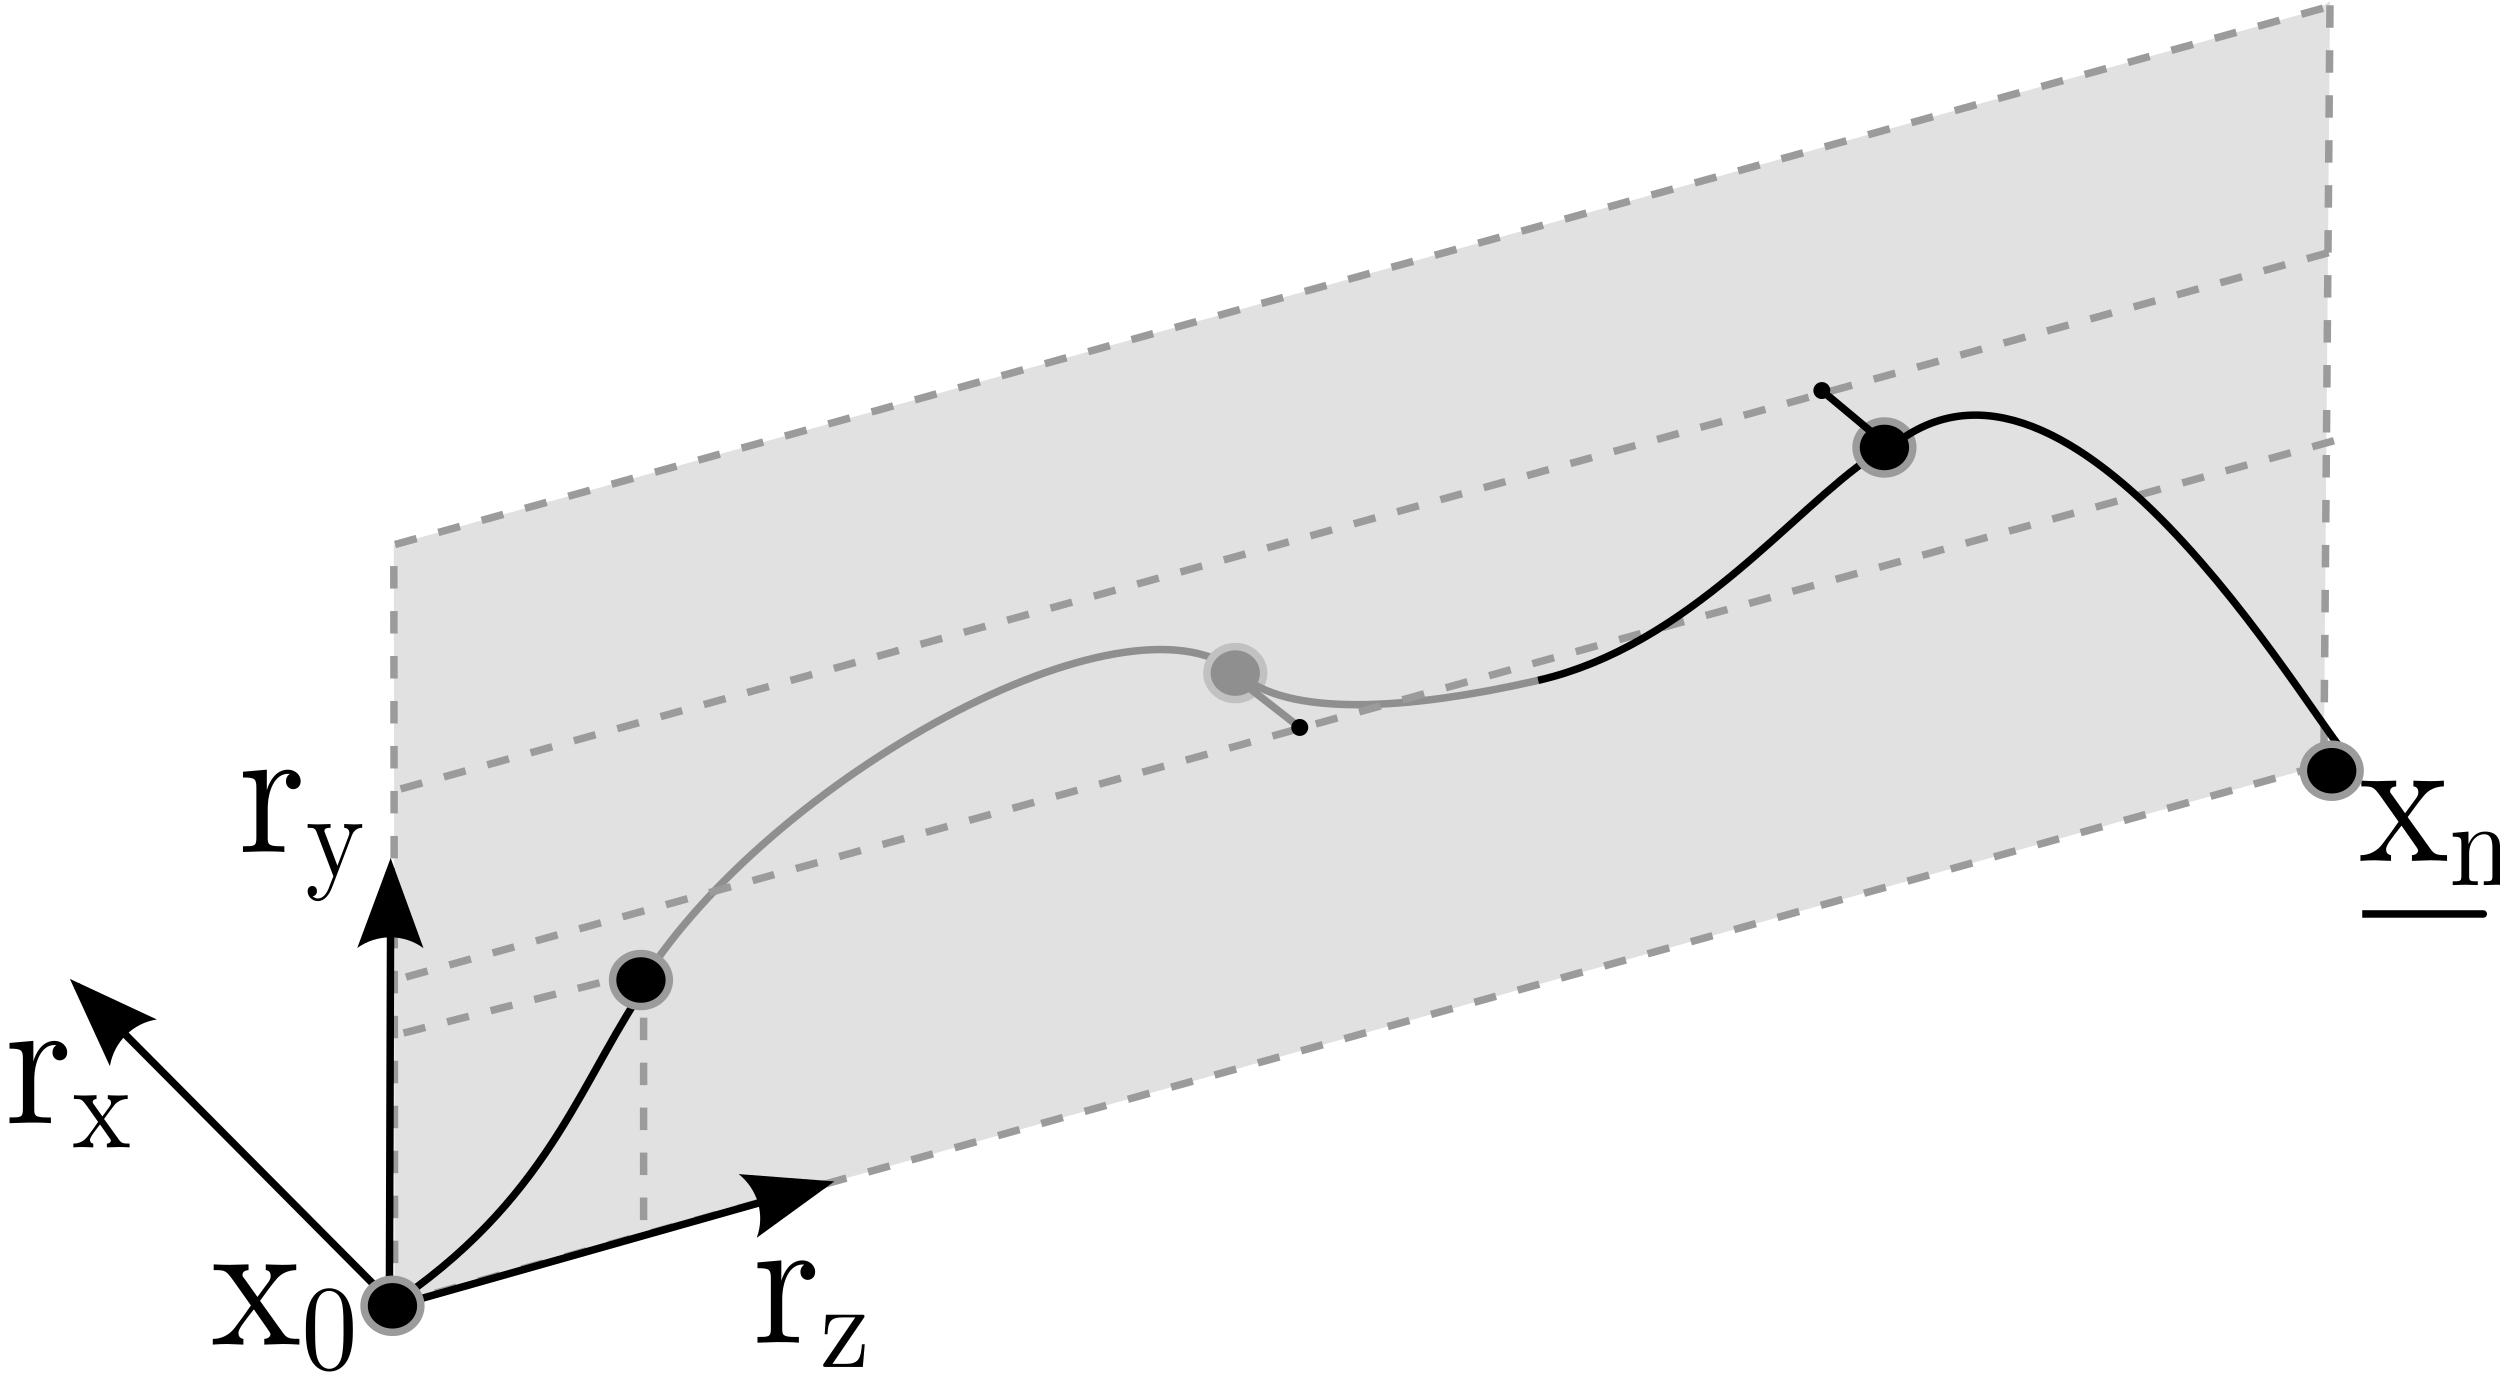
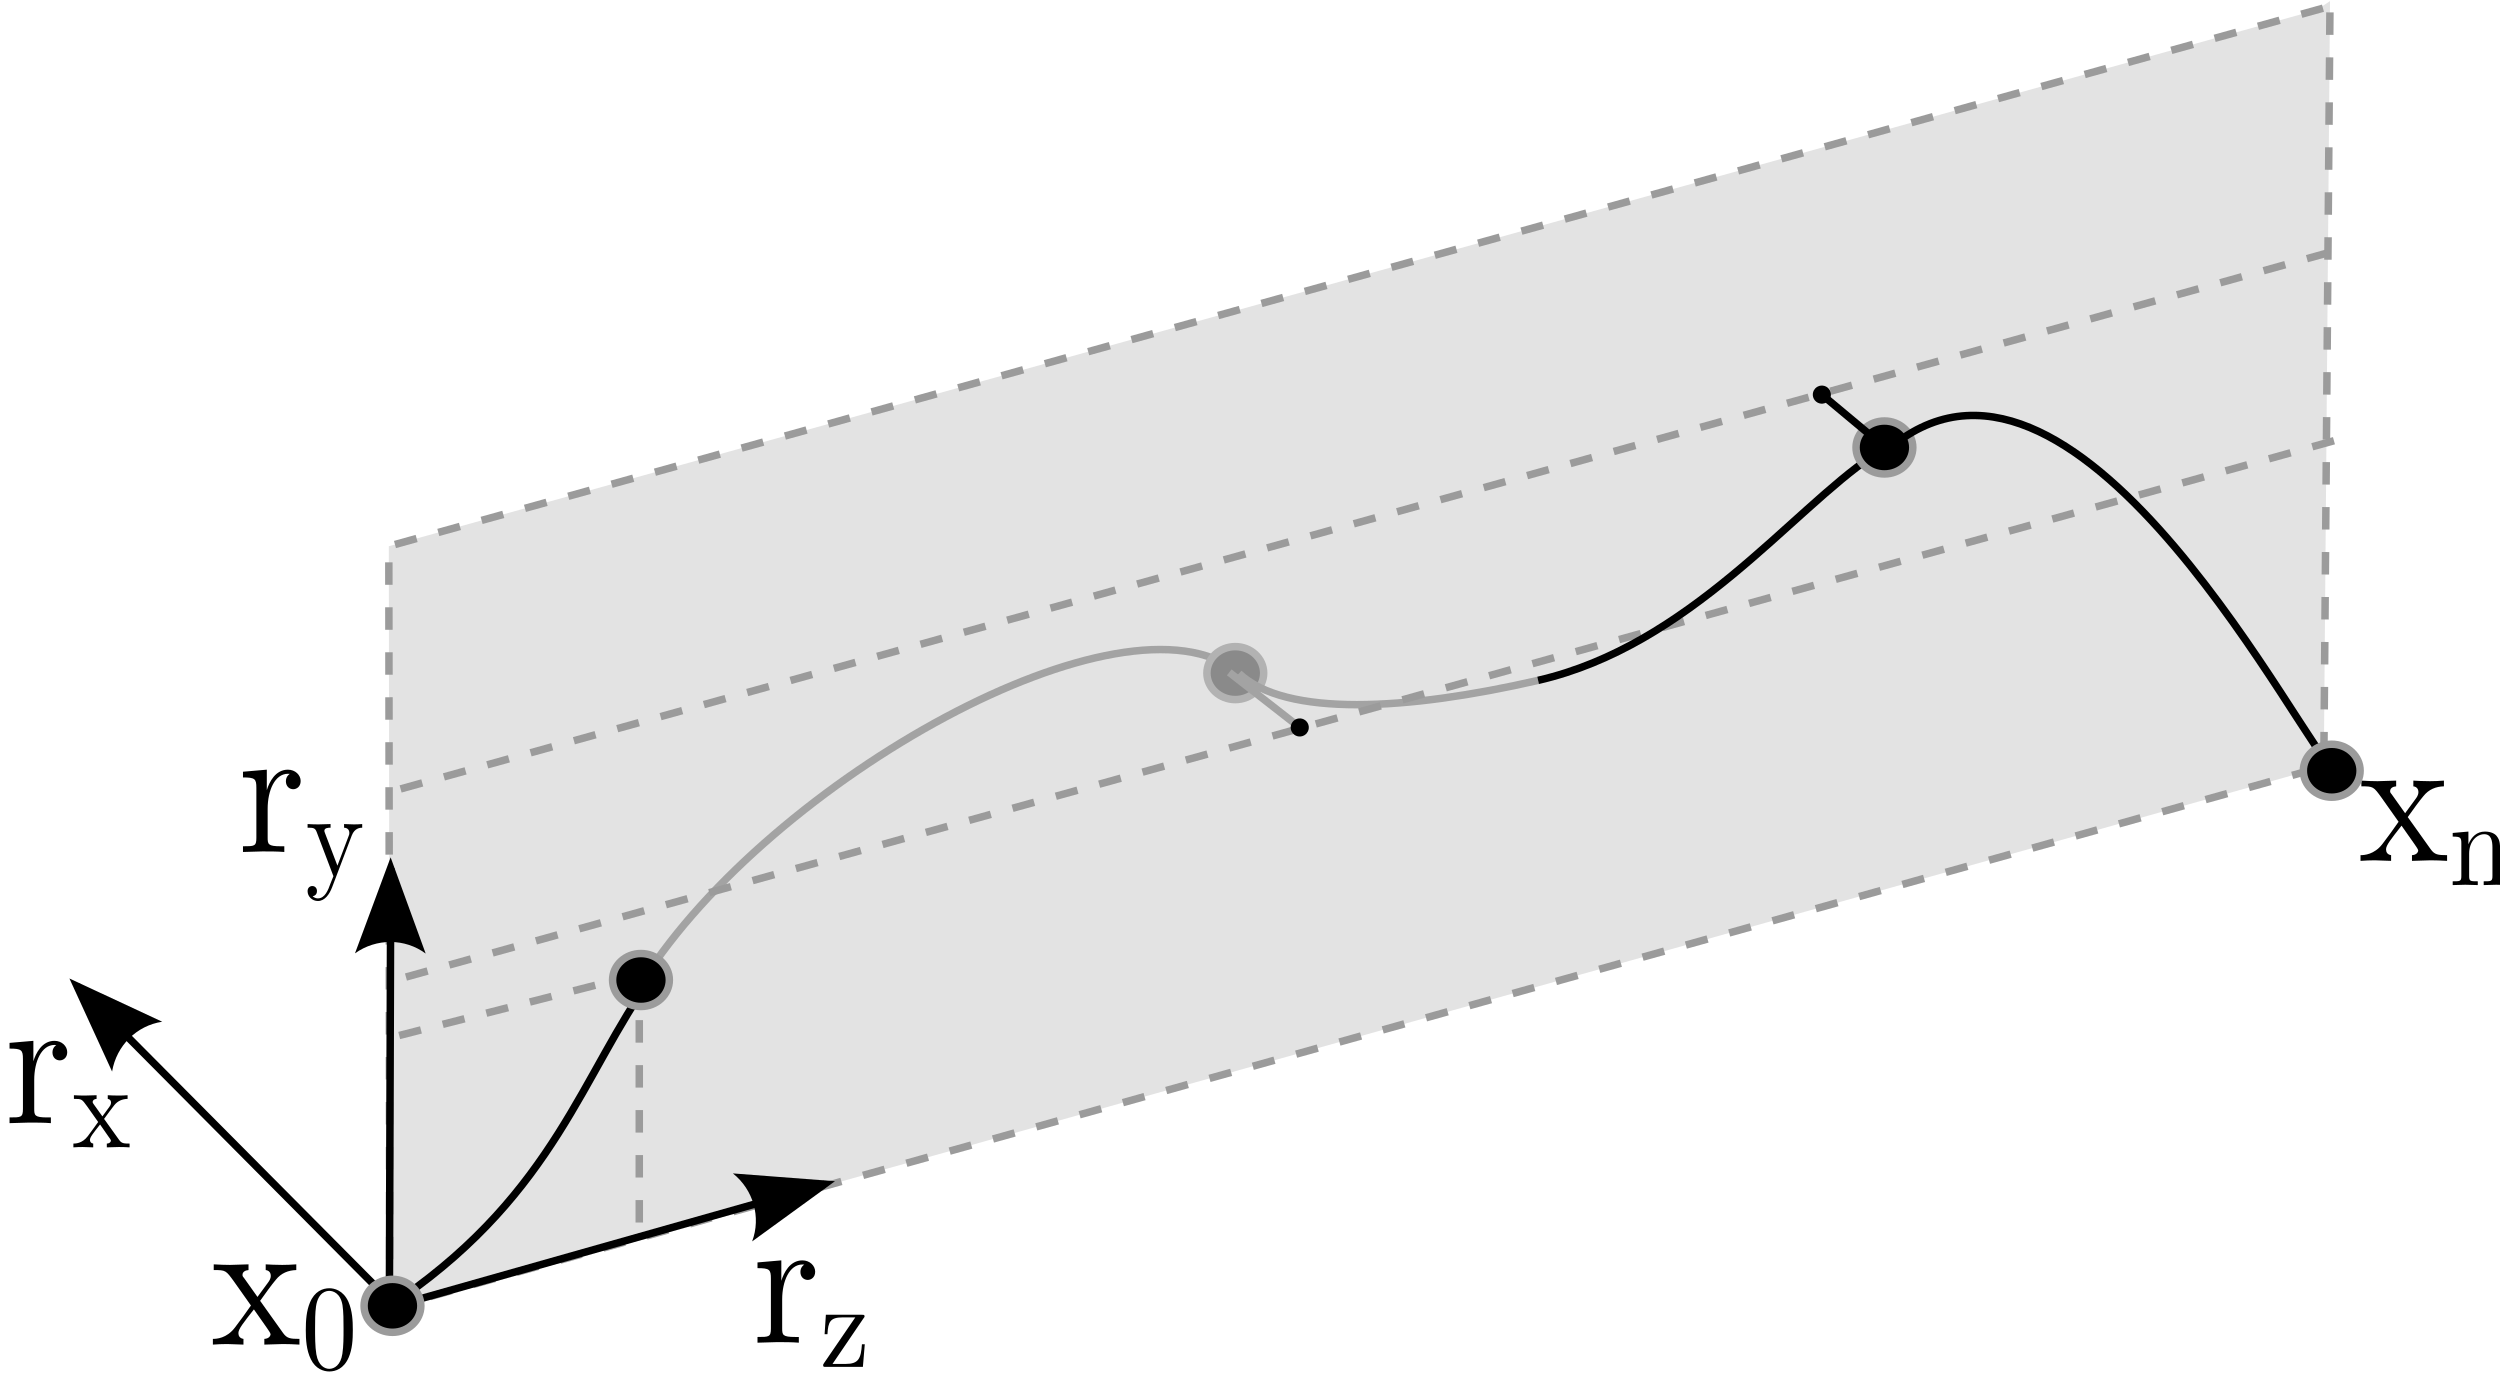
- <svg xmlns="http://www.w3.org/2000/svg" xmlns:ns1="http://www.openswatchbook.org/uri/2009/osb" width="333.549" height="184.571" id="svg2" version="1.1">
+ <svg xmlns="http://www.w3.org/2000/svg" xmlns:ns1="http://www.openswatchbook.org/uri/2009/osb" width="355.786" height="196.876" id="svg2" version="1.1">
  <defs id="defs4">
-     <marker orient="auto" refY="0.0" refX="0.0" id="DotS" style="overflow:visible">
-       <path id="path5503" d="M -2.5,-1.0 C -2.5,1.76 -4.74,4.0 -7.5,4.0 C -10.26,4.0 -12.5,1.76 -12.5,-1.0 C -12.5,-3.76 -10.26,-6.0 -7.5,-6.0 C -4.74,-6.0 -2.5,-3.76 -2.5,-1.0 z " style="fill-rule:evenodd;stroke:#000000;stroke-width:1.0pt;marker-start:none;marker-end:none" transform="scale(0.2) translate(7.4, 1)" />
+     <marker orient="auto" refY="0" refX="0" id="DotS" style="overflow:visible">
+       <path id="path5503" d="m 1.045,0 c 0,0.589 -0.478,1.067 -1.067,1.067 C -0.61,1.067 -1.088,0.589 -1.088,0 c 0,-0.589 0.478,-1.067 1.067,-1.067 0.589,0 1.067,0.478 1.067,1.067 z" style="fill-rule:evenodd;stroke:#000000;stroke-width:0.213pt;marker-start:none;marker-end:none" />
    </marker>
    <linearGradient id="linearGradient3868" ns1:paint="solid">
      <stop style="stop-color:#ff0000;stop-opacity:1;" offset="0" id="stop3870" />
    </linearGradient>
-     <marker orient="auto" refY="0.0" refX="0.0" id="Arrow2Lend" style="overflow:visible;">
-       <path id="path4076" style="font-size:12.0;fill-rule:evenodd;stroke-width:0.625;stroke-linejoin:round;" d="M 8.719,4.034 L -2.207,0.016 L 8.719,-4.002 C 6.973,-1.63 6.983,1.616 8.719,4.034 z " transform="scale(1.1) rotate(180) translate(1,0)" />
+     <marker orient="auto" refY="0" refX="0" id="Arrow2Lend" style="overflow:visible">
+       <path id="path4076" style="font-size:12px;fill-rule:evenodd;stroke-width:0.733;stroke-linejoin:round" d="M -11.403,-4.733 1.417,-0.019 -11.403,4.695 c 2.048,-2.783 2.036,-6.591 10e-7,-9.428 z" />
    </marker>
    <marker style="overflow:visible" id="Arrow1Lend" refX="0" refY="0" orient="auto">
-       <path transform="matrix(-0.8,0,0,-0.8,-10,0)" style="fill-rule:evenodd;stroke:#000000;stroke-width:1pt;marker-start:none" d="M 0,0 5,-5 -12.5,0 5,5 0,0 z" id="path3779" />
+       <path style="fill-rule:evenodd;stroke:#000000;stroke-width:0.853pt;marker-start:none" d="M -10.667,0 -14.933,4.267 0,0 -14.933,-4.267 Z" id="path3779" />
    </marker>
    <marker style="overflow:visible" id="Arrow1Lend-3" refX="0" refY="0" orient="auto">
-       <path transform="matrix(-0.8,0,0,-0.8,-10,0)" style="fill-rule:evenodd;stroke:#000000;stroke-width:1pt;marker-start:none" d="M 0,0 5,-5 -12.5,0 5,5 0,0 z" id="path3779-7" />
+       <path style="fill-rule:evenodd;stroke:#000000;stroke-width:0.853pt;marker-start:none" d="M -10.667,0 -14.933,4.267 0,0 -14.933,-4.267 Z" id="path3779-7" />
    </marker>
    <marker style="overflow:visible" id="Arrow1Lend-6" refX="0" refY="0" orient="auto">
-       <path transform="matrix(-0.8,0,0,-0.8,-10,0)" style="fill-rule:evenodd;stroke:#000000;stroke-width:1pt;marker-start:none" d="M 0,0 5,-5 -12.5,0 5,5 0,0 z" id="path3779-9" />
+       <path style="fill-rule:evenodd;stroke:#000000;stroke-width:0.853pt;marker-start:none" d="M -10.667,0 -14.933,4.267 0,0 -14.933,-4.267 Z" id="path3779-9" />
    </marker>
    <marker style="overflow:visible" id="Arrow1LendX" refX="0" refY="0" orient="auto">
-       <path transform="matrix(-0.8,0,0,-0.8,-10,0)" style="fill:#0000ff;fill-rule:evenodd;stroke:#0000ff;stroke-width:1pt;marker-start:none" d="M 0,0 5,-5 -12.5,0 5,5 0,0 z" id="path4274" />
+       <path style="fill:#0000ff;fill-rule:evenodd;stroke:#0000ff;stroke-width:0.853pt;marker-start:none" d="M -10.667,0 -14.933,4.267 0,0 -14.933,-4.267 Z" id="path4274" />
    </marker>
    <marker style="overflow:visible" id="Arrow1LendV" refX="0" refY="0" orient="auto">
-       <path transform="matrix(-0.8,0,0,-0.8,-10,0)" style="fill:#0000ff;fill-rule:evenodd;stroke:#0000ff;stroke-width:1pt;marker-start:none" d="M 0,0 5,-5 -12.5,0 5,5 0,0 z" id="path4277" />
+       <path style="fill:#0000ff;fill-rule:evenodd;stroke:#0000ff;stroke-width:0.853pt;marker-start:none" d="M -10.667,0 -14.933,4.267 0,0 -14.933,-4.267 Z" id="path4277" />
    </marker>
    <marker style="overflow:visible" id="Arrow1LendL" refX="0" refY="0" orient="auto">
-       <path transform="matrix(-0.8,0,0,-0.8,-10,0)" style="fill:#0000ff;fill-rule:evenodd;stroke:#0000ff;stroke-width:1pt;marker-start:none" d="M 0,0 5,-5 -12.5,0 5,5 0,0 z" id="path4280" />
+       <path style="fill:#0000ff;fill-rule:evenodd;stroke:#0000ff;stroke-width:0.853pt;marker-start:none" d="M -10.667,0 -14.933,4.267 0,0 -14.933,-4.267 Z" id="path4280" />
    </marker>
    <marker style="overflow:visible" id="Arrow1LendV-7" refX="0" refY="0" orient="auto">
-       <path transform="matrix(-0.8,0,0,-0.8,-10,0)" style="fill:#0000ff;fill-rule:evenodd;stroke:#0000ff;stroke-width:1pt;marker-start:none" d="M 0,0 5,-5 -12.5,0 5,5 0,0 z" id="path4277-5" />
+       <path style="fill:#0000ff;fill-rule:evenodd;stroke:#0000ff;stroke-width:0.853pt;marker-start:none" d="M -10.667,0 -14.933,4.267 0,0 -14.933,-4.267 Z" id="path4277-5" />
    </marker>
  </defs>
-   <g id="layer1" transform="translate(-97.00117,-489.2813)">
-     <text xml:space="preserve" style="font-size:23.864px;font-style:normal;font-weight:normal;line-height:125%;letter-spacing:0px;word-spacing:0px;fill:#000000;fill-opacity:1;stroke:none;font-family:Sans" x="130.294" y="642.138" id="text4328" transform="scale(0.9603068,1.041334)">
-       <tspan id="tspan4330" x="130.294" y="642.138" style="font-style:normal;font-variant:normal;font-weight:normal;font-stretch:normal;font-family:Cambria Math;-inkscape-font-specification:Cambria Math">x<tspan style="font-size:15.512px;font-style:normal;font-variant:normal;font-weight:normal;font-stretch:normal;baseline-shift:sub;font-family:Cambria Math;-inkscape-font-specification:Cambria Math" id="tspan4332">0</tspan>
+   <g id="layer1" transform="translate(-103.4679,-521.9001)">
+     <text xml:space="preserve" style="font-style:normal;font-weight:normal;font-size:12.8px;line-height:0%;font-family:sans-serif;letter-spacing:0px;word-spacing:0px;fill:#000000;fill-opacity:1;stroke:none;stroke-width:1.067" x="138.981" y="684.948" id="text4328" transform="scale(0.9603068,1.041334)">
+       <tspan id="tspan4330" x="138.981" y="684.948" style="font-style:normal;font-variant:normal;font-weight:normal;font-stretch:normal;font-size:25.455px;line-height:1.25;font-family:'Cambria Math';-inkscape-font-specification:'Cambria Math';stroke-width:1.067">x<tspan style="font-style:normal;font-variant:normal;font-weight:normal;font-stretch:normal;font-size:16.546px;font-family:'Cambria Math';-inkscape-font-specification:'Cambria Math';baseline-shift:sub;stroke-width:1.067" id="tspan4332">0</tspan>
      </tspan>
    </text>
-     <text xml:space="preserve" style="font-size:23.864px;font-style:normal;font-weight:normal;line-height:125%;letter-spacing:0px;word-spacing:0px;fill:#000000;fill-opacity:1;stroke:none;font-family:Sans" x="428.675" y="580.159" id="text4328-1" transform="scale(0.9603068,1.041334)">
-       <tspan id="tspan4330-4" x="428.675" y="580.159" style="font-style:normal;font-variant:normal;font-weight:normal;font-stretch:normal;font-family:Cambria Math;-inkscape-font-specification:Cambria Math">x<tspan style="font-size:15.512px;font-style:normal;font-variant:normal;font-weight:normal;font-stretch:normal;baseline-shift:sub;font-family:Cambria Math;-inkscape-font-specification:Cambria Math" id="tspan4332-9">n</tspan>
+     <text xml:space="preserve" style="font-style:normal;font-weight:normal;font-size:12.8px;line-height:0%;font-family:sans-serif;letter-spacing:0px;word-spacing:0px;fill:#000000;fill-opacity:1;stroke:none;stroke-width:1.067" x="457.254" y="618.836" id="text4328-1" transform="scale(0.9603068,1.041334)">
+       <tspan id="tspan4330-4" x="457.254" y="618.836" style="font-style:normal;font-variant:normal;font-weight:normal;font-stretch:normal;font-size:25.455px;line-height:1.25;font-family:'Cambria Math';-inkscape-font-specification:'Cambria Math';stroke-width:1.067">x<tspan style="font-style:normal;font-variant:normal;font-weight:normal;font-stretch:normal;font-size:16.546px;font-family:'Cambria Math';-inkscape-font-specification:'Cambria Math';baseline-shift:sub;stroke-width:1.067" id="tspan4332-9">n</tspan>
      </tspan>
    </text>
-     <text xml:space="preserve" style="font-size:23.864px;font-style:normal;font-weight:normal;line-height:125%;letter-spacing:0px;word-spacing:0px;fill:#000000;fill-opacity:1;stroke:none;font-family:Sans" x="205.579" y="641.891" id="text4328-17" transform="scale(0.9603068,1.041334)">
-       <tspan id="tspan4330-3" x="205.579" y="641.891" style="font-style:normal;font-variant:normal;font-weight:normal;font-stretch:normal;font-family:Cambria Math;-inkscape-font-specification:Cambria Math">r<tspan style="font-size:15.512px;font-style:normal;font-variant:normal;font-weight:normal;font-stretch:normal;baseline-shift:sub;font-family:Cambria Math;-inkscape-font-specification:Cambria Math" id="tspan4332-5">z</tspan>
+     <text xml:space="preserve" style="font-style:normal;font-weight:normal;font-size:12.8px;line-height:0%;font-family:sans-serif;letter-spacing:0px;word-spacing:0px;fill:#000000;fill-opacity:1;stroke:none;stroke-width:1.067" x="219.284" y="684.683" id="text4328-17" transform="scale(0.9603068,1.041334)">
+       <tspan id="tspan4330-3" x="219.284" y="684.683" style="font-style:normal;font-variant:normal;font-weight:normal;font-stretch:normal;font-size:25.455px;line-height:1.25;font-family:'Cambria Math';-inkscape-font-specification:'Cambria Math';stroke-width:1.067">r<tspan style="font-style:normal;font-variant:normal;font-weight:normal;font-stretch:normal;font-size:16.546px;font-family:'Cambria Math';-inkscape-font-specification:'Cambria Math';baseline-shift:sub;stroke-width:1.067" id="tspan4332-5">z</tspan>
      </tspan>
    </text>
-     <text xml:space="preserve" style="font-size:23.864px;font-style:normal;font-weight:normal;line-height:125%;letter-spacing:0px;word-spacing:0px;fill:#000000;fill-opacity:1;stroke:none;font-family:Sans" x="134.097" y="579.021" id="text4328-17-4" transform="scale(0.9603068,1.041334)">
-       <tspan id="tspan4330-3-9" x="134.097" y="579.021" style="font-style:normal;font-variant:normal;font-weight:normal;font-stretch:normal;font-family:Cambria Math;-inkscape-font-specification:Cambria Math">r<tspan style="font-size:15.512px;font-style:normal;font-variant:normal;font-weight:normal;font-stretch:normal;baseline-shift:sub;font-family:Cambria Math;-inkscape-font-specification:Cambria Math" id="tspan4332-5-6">y</tspan>
+     <text xml:space="preserve" style="font-style:normal;font-weight:normal;font-size:12.8px;line-height:0%;font-family:sans-serif;letter-spacing:0px;word-spacing:0px;fill:#000000;fill-opacity:1;stroke:none;stroke-width:1.067" x="143.036" y="617.622" id="text4328-17-4" transform="scale(0.9603068,1.041334)">
+       <tspan id="tspan4330-3-9" x="143.036" y="617.622" style="font-style:normal;font-variant:normal;font-weight:normal;font-stretch:normal;font-size:25.455px;line-height:1.25;font-family:'Cambria Math';-inkscape-font-specification:'Cambria Math';stroke-width:1.067">r<tspan style="font-style:normal;font-variant:normal;font-weight:normal;font-stretch:normal;font-size:16.546px;font-family:'Cambria Math';-inkscape-font-specification:'Cambria Math';baseline-shift:sub;stroke-width:1.067" id="tspan4332-5-6">y</tspan>
      </tspan>
    </text>
-     <text xml:space="preserve" style="font-size:23.864px;font-style:normal;font-weight:normal;line-height:125%;letter-spacing:0px;word-spacing:0px;fill:#000000;fill-opacity:1;stroke:none;font-family:Sans" x="101.662" y="613.764" id="text4328-17-4-1" transform="scale(0.9603068,1.041334)">
-       <tspan id="tspan4330-3-9-6" x="101.662" y="613.764" style="font-style:normal;font-variant:normal;font-weight:normal;font-stretch:normal;font-family:Cambria Math;-inkscape-font-specification:Cambria Math">r<tspan style="font-size:15.512px;font-style:normal;font-variant:normal;font-weight:normal;font-stretch:normal;baseline-shift:sub;font-family:Cambria Math;-inkscape-font-specification:Cambria Math" id="tspan4332-5-6-3">x</tspan>
+     <text xml:space="preserve" style="font-style:normal;font-weight:normal;font-size:12.8px;line-height:0%;font-family:sans-serif;letter-spacing:0px;word-spacing:0px;fill:#000000;fill-opacity:1;stroke:none;stroke-width:1.067" x="108.44" y="654.681" id="text4328-17-4-1" transform="scale(0.9603068,1.041334)">
+       <tspan id="tspan4330-3-9-6" x="108.44" y="654.681" style="font-style:normal;font-variant:normal;font-weight:normal;font-stretch:normal;font-size:25.455px;line-height:1.25;font-family:'Cambria Math';-inkscape-font-specification:'Cambria Math';stroke-width:1.067">r<tspan style="font-style:normal;font-variant:normal;font-weight:normal;font-stretch:normal;font-size:16.546px;font-family:'Cambria Math';-inkscape-font-specification:'Cambria Math';baseline-shift:sub;stroke-width:1.067" id="tspan4332-5-6-3">x</tspan>
      </tspan>
    </text>
-     <path style="fill:none;stroke:#000000;stroke-width:1px;stroke-linecap:butt;stroke-linejoin:miter;stroke-opacity:1" d="m 182.804,620.068 c 17.012,-26.757 64.2,-53.203 79.315,-41.114" id="path5310" />
-     <path style="fill:#000000;fill-opacity:1;fill-rule:nonzero;stroke:#9b9b9b;stroke-opacity:1" id="path4308-4-1" d="m 155.563,662.443 c 0,1.953 -1.696,3.536 -3.788,3.536 -2.092,0 -3.788,-1.583 -3.788,-3.536 0,-1.953 1.696,-3.536 3.788,-3.536 2.092,0 3.788,1.583 3.788,3.536 z" transform="translate(110.0383,-83.35668)" />
-     <path style="fill:none;stroke:#000000;stroke-width:1px;stroke-linecap:butt;stroke-linejoin:miter;stroke-opacity:1" d="m 262.297,579.133 c 6.282,5.86 22.419,4.938 39.915,0.924" id="path3056" />
-     <path style="fill:none;stroke:#000000;stroke-width:1;stroke-linecap:butt;stroke-linejoin:miter;stroke-miterlimit:4;stroke-opacity:1;stroke-dasharray:none;stroke-dashoffset:0;marker-start:none;marker-end:none" d="m 261.005,578.99 8.635,6.745" id="path3060" />
-     <path id="path4306" style="fill:#d4d4d4;fill-opacity:0.676;fill-rule:nonzero;stroke:#9b9b9b;stroke-width:1;stroke-linecap:butt;stroke-linejoin:miter;stroke-miterlimit:4;stroke-opacity:1;stroke-dasharray:3, 3;stroke-dashoffset:0" d="m 149.258,663.441 257.786,-72.151 0.828,-101.864 m -225,129.632 0,34.763 m -0.066,-34.903 -33.13,8.487 m 257.257,-137.029 -257.393,71.597 0.117,101.409" />
-     <path style="fill:#d4d4d4;fill-opacity:0.676;fill-rule:nonzero;stroke:#9b9b9b;stroke-width:1;stroke-linecap:butt;stroke-linejoin:miter;stroke-miterlimit:4;stroke-opacity:1;stroke-dasharray:3, 3;stroke-dashoffset:0" d="M 408.397,548.083 151.004,619.68" id="path4306-7" />
-     <path style="fill:none;stroke:#000000;stroke-width:1px;stroke-linecap:butt;stroke-linejoin:miter;stroke-opacity:1" d="m 302.212,580.057 c 20.214,-4.638 33.866,-22.718 44.6,-29.925" id="path3050" />
-     <path style="fill:none;stroke:#000000;stroke-width:1px;stroke-linecap:butt;stroke-linejoin:miter;stroke-opacity:1" d="m 150.714,662.362 c 20.278,-14.197 24.016,-29.812 33.214,-42.669" id="path5312" />
-     <path style="fill:#000000;fill-opacity:1;fill-rule:nonzero;stroke:#9b9b9b;stroke-opacity:1" id="path4308-4" d="m 155.563,662.443 c 0,1.953 -1.696,3.536 -3.788,3.536 -2.092,0 -3.788,-1.583 -3.788,-3.536 0,-1.953 1.696,-3.536 3.788,-3.536 2.092,0 3.788,1.583 3.788,3.536 z" transform="translate(30.74253,-42.40793)" />
-     <path style="fill:#000000;fill-opacity:1;fill-rule:nonzero;stroke:#9b9b9b;stroke-opacity:1" id="path4308-4-1-2" d="m 155.563,662.443 c 0,1.953 -1.696,3.536 -3.788,3.536 -2.092,0 -3.788,-1.583 -3.788,-3.536 0,-1.953 1.696,-3.536 3.788,-3.536 2.092,0 3.788,1.583 3.788,3.536 z" transform="translate(196.645,-113.4614)" />
-     <path id="path5324" style="fill:none;stroke:#000000;stroke-width:1px;stroke-linecap:butt;stroke-linejoin:miter;stroke-opacity:1" d="m 349.771,548.552 c 25.032,-19.526 57.775,40.811 61.128,42.308" />
-     <path id="path2985-3" d="m 148.945,665.833 0.19,-60.749" style="fill:#000000;fill-opacity:1;stroke:#000000;stroke-width:1;stroke-linecap:butt;stroke-linejoin:miter;stroke-miterlimit:4;stroke-opacity:1;stroke-dasharray:none;marker-end:url(#Arrow2Lend)" />
-     <path id="path2985" d="m 150.256,663.365 56.791,-16.081" style="fill:#000000;fill-opacity:1;stroke:#000000;stroke-width:1;stroke-linecap:butt;stroke-linejoin:miter;stroke-miterlimit:4;stroke-opacity:1;stroke-dasharray:none;marker-end:url(#Arrow2Lend)" />
-     <path id="path2985-3-5" d="M 150.096,663.911 107.274,620.821" style="fill:#000000;fill-opacity:1;stroke:#000000;stroke-width:1;stroke-linecap:butt;stroke-linejoin:miter;stroke-miterlimit:4;stroke-opacity:1;stroke-dasharray:none;marker-end:url(#Arrow2Lend)" />
-     <path style="fill:#000000;fill-opacity:1;fill-rule:nonzero;stroke:#9b9b9b;stroke-opacity:1" id="path4308" d="m 155.563,662.443 c 0,1.953 -1.696,3.536 -3.788,3.536 -2.092,0 -3.788,-1.583 -3.788,-3.536 0,-1.953 1.696,-3.536 3.788,-3.536 2.092,0 3.788,1.583 3.788,3.536 z" transform="translate(-2.411739,1.06066)" />
-     <path style="fill:none;stroke:#000000;stroke-width:1px;stroke-linecap:butt;stroke-linejoin:miter;stroke-opacity:1" d="m 412.169,611.223 c 16.668,0 16.162,0 16.162,0" id="path4061-2-4-1-7" />
-     <path style="fill:#000000;fill-opacity:1;fill-rule:nonzero;stroke:#9b9b9b;stroke-opacity:1" id="path4308-9" d="m 155.563,662.443 c 0,1.953 -1.696,3.536 -3.788,3.536 -2.092,0 -3.788,-1.583 -3.788,-3.536 0,-1.953 1.696,-3.536 3.788,-3.536 2.092,0 3.788,1.583 3.788,3.536 z" transform="translate(256.3262,-70.33187)" />
-     <path id="path4306-7-0" style="fill:#d4d4d4;fill-opacity:0.676;fill-rule:nonzero;stroke:#9b9b9b;stroke-width:1;stroke-linecap:butt;stroke-linejoin:miter;stroke-miterlimit:4;stroke-opacity:1;stroke-dasharray:3, 3;stroke-dashoffset:0" d="M 407.682,522.988 150.289,594.586" />
-     <path style="fill:none;stroke:#000000;stroke-width:1px;stroke-linecap:butt;stroke-linejoin:miter;stroke-opacity:1;marker-end:url(#DotS)" d="m 348.655,548.558 -8.599,-7.182" id="path5428" />
-     <path style="fill:none;stroke:#000000;stroke-width:1;stroke-linecap:butt;stroke-linejoin:miter;stroke-miterlimit:4;stroke-opacity:1;stroke-dasharray:none;stroke-dashoffset:0;marker-start:none;marker-end:url(#DotS)" d="m 269.64,585.735 0.79,0.617" id="path5390" />
+     <path id="path4306" style="fill:#e3e3e3;fill-opacity:1;fill-rule:nonzero;stroke:#9b9b9b;stroke-width:1.067;stroke-linecap:butt;stroke-linejoin:miter;stroke-miterlimit:4;stroke-dasharray:3.2, 3.2;stroke-dashoffset:0;stroke-opacity:1" d="M 158.499,708.147 434.177,630.987 435.062,522.053 M 194.446,660.682 v 37.176 m -0.07,-37.326 -35.429,9.076 m 275.113,-146.54 -275.258,76.567 0.125,108.448" />
+     <path style="fill:none;stroke:#a3a3a3;stroke-width:1.067px;stroke-linecap:butt;stroke-linejoin:miter;stroke-opacity:1" d="m 194.99,661.406 c 18.146,-28.541 68.48,-56.749 84.602,-43.855" id="path5310" />
+     <ellipse style="fill:#8a8a8a;fill-opacity:1;fill-rule:nonzero;stroke:#b2b2b2;stroke-width:1.067;stroke-opacity:1" id="path4308-4-1" cx="279.268" cy="617.692" rx="4.041" ry="3.771" />
+     <path style="fill:none;stroke:#a3a3a3;stroke-width:1.067px;stroke-linecap:butt;stroke-linejoin:miter;stroke-opacity:1" d="m 279.783,617.742 c 6.701,6.25 23.914,5.267 42.576,0.985" id="path3056" />
+     <path style="fill:none;stroke:#a3a3a3;stroke-width:1.067;stroke-linecap:butt;stroke-linejoin:miter;stroke-miterlimit:4;stroke-dasharray:none;stroke-dashoffset:0;stroke-opacity:1;marker-start:none;marker-end:none" d="m 278.406,617.589 9.21,7.195" id="path3060" />
+     <path style="fill:#d4d4d4;fill-opacity:0.676;fill-rule:nonzero;stroke:#9b9b9b;stroke-width:1.067;stroke-linecap:butt;stroke-linejoin:miter;stroke-miterlimit:4;stroke-dasharray:3.2, 3.2;stroke-dashoffset:0;stroke-opacity:1" d="M 435.623,584.622 161.071,660.993" id="path4306-7" />
+     <path style="fill:none;stroke:#000000;stroke-width:1.067px;stroke-linecap:butt;stroke-linejoin:miter;stroke-opacity:1" d="m 322.359,618.727 c 21.562,-4.947 36.124,-24.232 47.573,-31.92" id="path3050" />
+     <path style="fill:none;stroke:#000000;stroke-width:1.067px;stroke-linecap:butt;stroke-linejoin:miter;stroke-opacity:1" d="m 160.762,706.52 c 21.63,-15.144 25.617,-31.799 35.429,-45.514" id="path5312" />
+     <ellipse style="fill:#000000;fill-opacity:1;fill-rule:nonzero;stroke:#9b9b9b;stroke-width:1.067;stroke-opacity:1" id="path4308-4" cx="194.686" cy="661.371" rx="4.041" ry="3.771" />
+     <ellipse style="fill:#000000;fill-opacity:1;fill-rule:nonzero;stroke:#9b9b9b;stroke-width:1.067;stroke-opacity:1" id="path4308-4-1-2" cx="371.648" cy="585.581" rx="4.041" ry="3.771" />
+     <path id="path5324" style="fill:none;stroke:#000000;stroke-width:1.067px;stroke-linecap:butt;stroke-linejoin:miter;stroke-opacity:1" d="m 373.089,585.122 c 26.701,-20.827 58.82,44.438 62.397,46.034" />
+     <path id="path2985-3" d="m 158.874,710.222 0.202,-64.799" style="fill:#000000;fill-opacity:1;stroke:#000000;stroke-width:1.067;stroke-linecap:butt;stroke-linejoin:miter;stroke-miterlimit:4;stroke-dasharray:none;stroke-opacity:1;marker-end:url(#Arrow2Lend)" />
+     <path id="path2985" d="m 160.273,707.589 60.577,-17.153" style="fill:#000000;fill-opacity:1;stroke:#000000;stroke-width:1.067;stroke-linecap:butt;stroke-linejoin:miter;stroke-miterlimit:4;stroke-dasharray:none;stroke-opacity:1;marker-end:url(#Arrow2Lend)" />
+     <path id="path2985-3-5" d="M 160.102,708.172 114.425,662.209" style="fill:#000000;fill-opacity:1;stroke:#000000;stroke-width:1.067;stroke-linecap:butt;stroke-linejoin:miter;stroke-miterlimit:4;stroke-dasharray:none;stroke-opacity:1;marker-end:url(#Arrow2Lend)" />
+     <ellipse style="fill:#000000;fill-opacity:1;fill-rule:nonzero;stroke:#9b9b9b;stroke-width:1.067;stroke-opacity:1" id="path4308" cx="159.321" cy="707.738" rx="4.041" ry="3.771" />
+     <ellipse style="fill:#000000;fill-opacity:1;fill-rule:nonzero;stroke:#9b9b9b;stroke-width:1.067;stroke-opacity:1" id="path4308-9" cx="435.308" cy="631.586" rx="4.041" ry="3.771" />
+     <path id="path4306-7-0" style="fill:#d4d4d4;fill-opacity:0.676;fill-rule:nonzero;stroke:#9b9b9b;stroke-width:1.067;stroke-linecap:butt;stroke-linejoin:miter;stroke-miterlimit:4;stroke-dasharray:3.2, 3.2;stroke-dashoffset:0;stroke-opacity:1" d="M 434.861,557.854 160.308,634.225" />
+     <path style="fill:none;stroke:#000000;stroke-width:1.067px;stroke-linecap:butt;stroke-linejoin:miter;stroke-opacity:1;marker-end:url(#DotS)" d="m 371.899,585.707 -9.172,-7.661" id="path5428" />
+     <path style="fill:none;stroke:#000000;stroke-width:1.067;stroke-linecap:butt;stroke-linejoin:miter;stroke-miterlimit:4;stroke-dasharray:none;stroke-dashoffset:0;stroke-opacity:1;marker-start:none;marker-end:url(#DotS)" d="m 287.616,624.784 0.843,0.659" id="path5390" />
  </g>
</svg>
